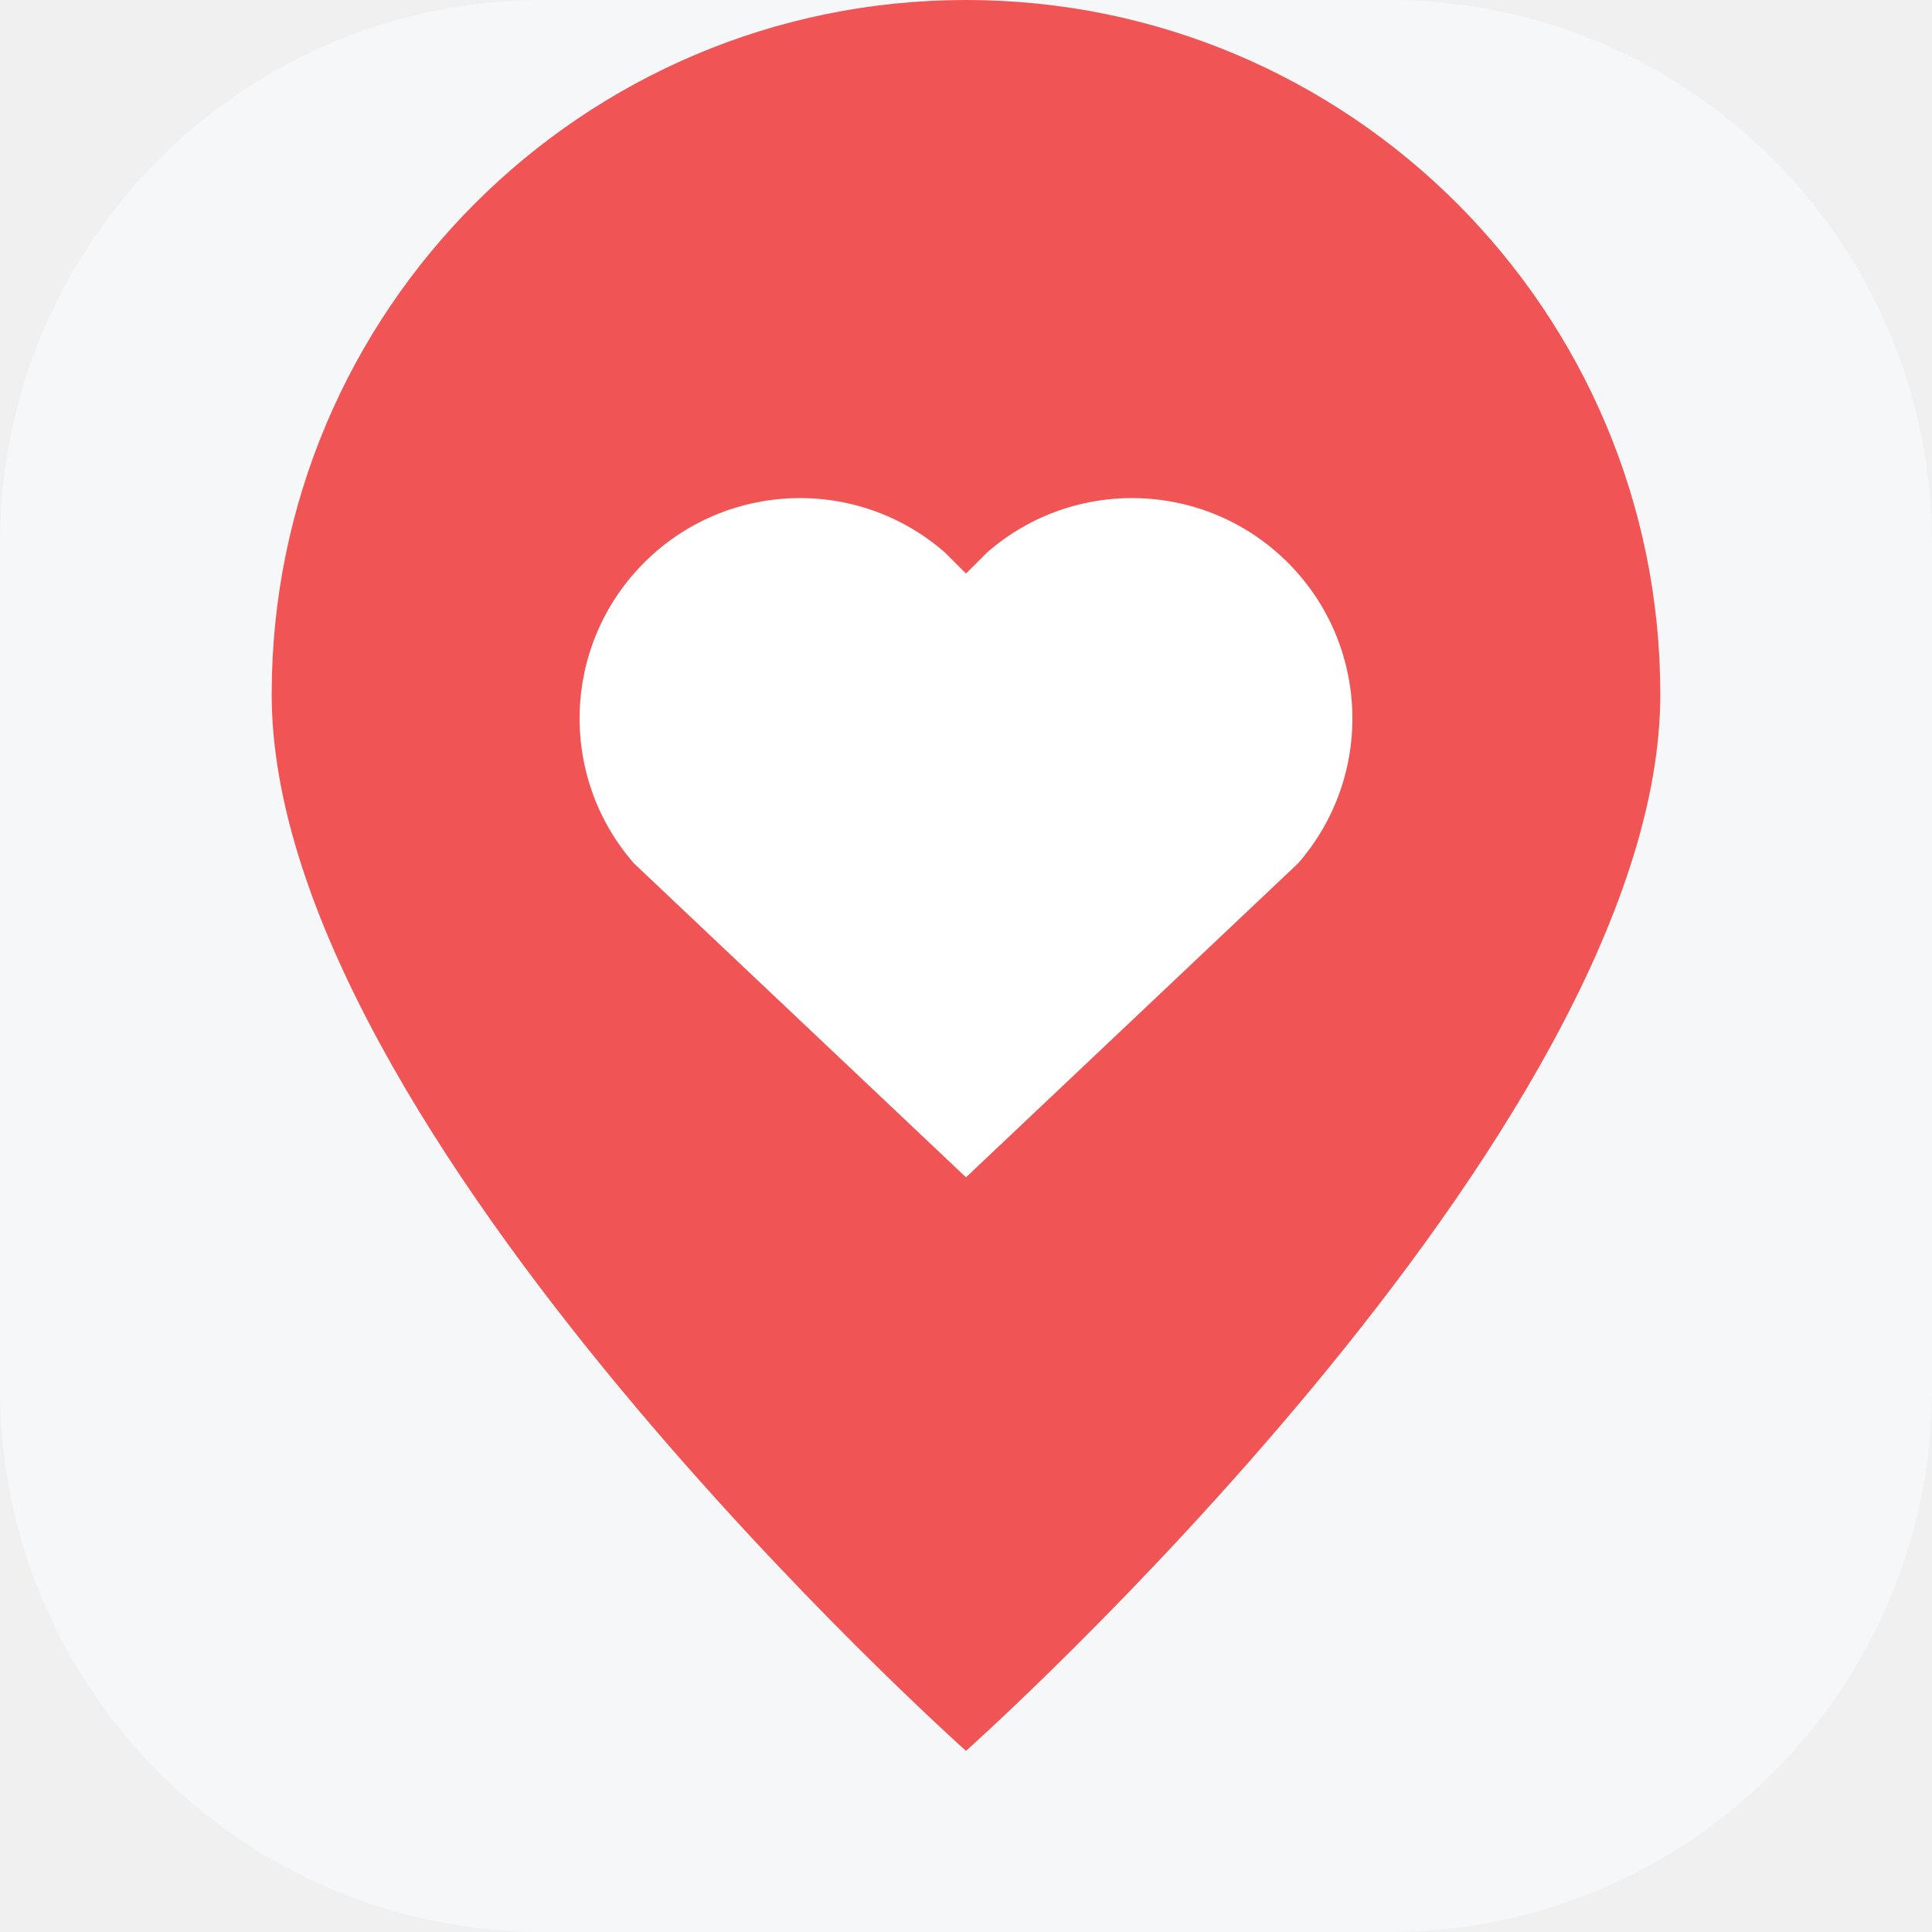
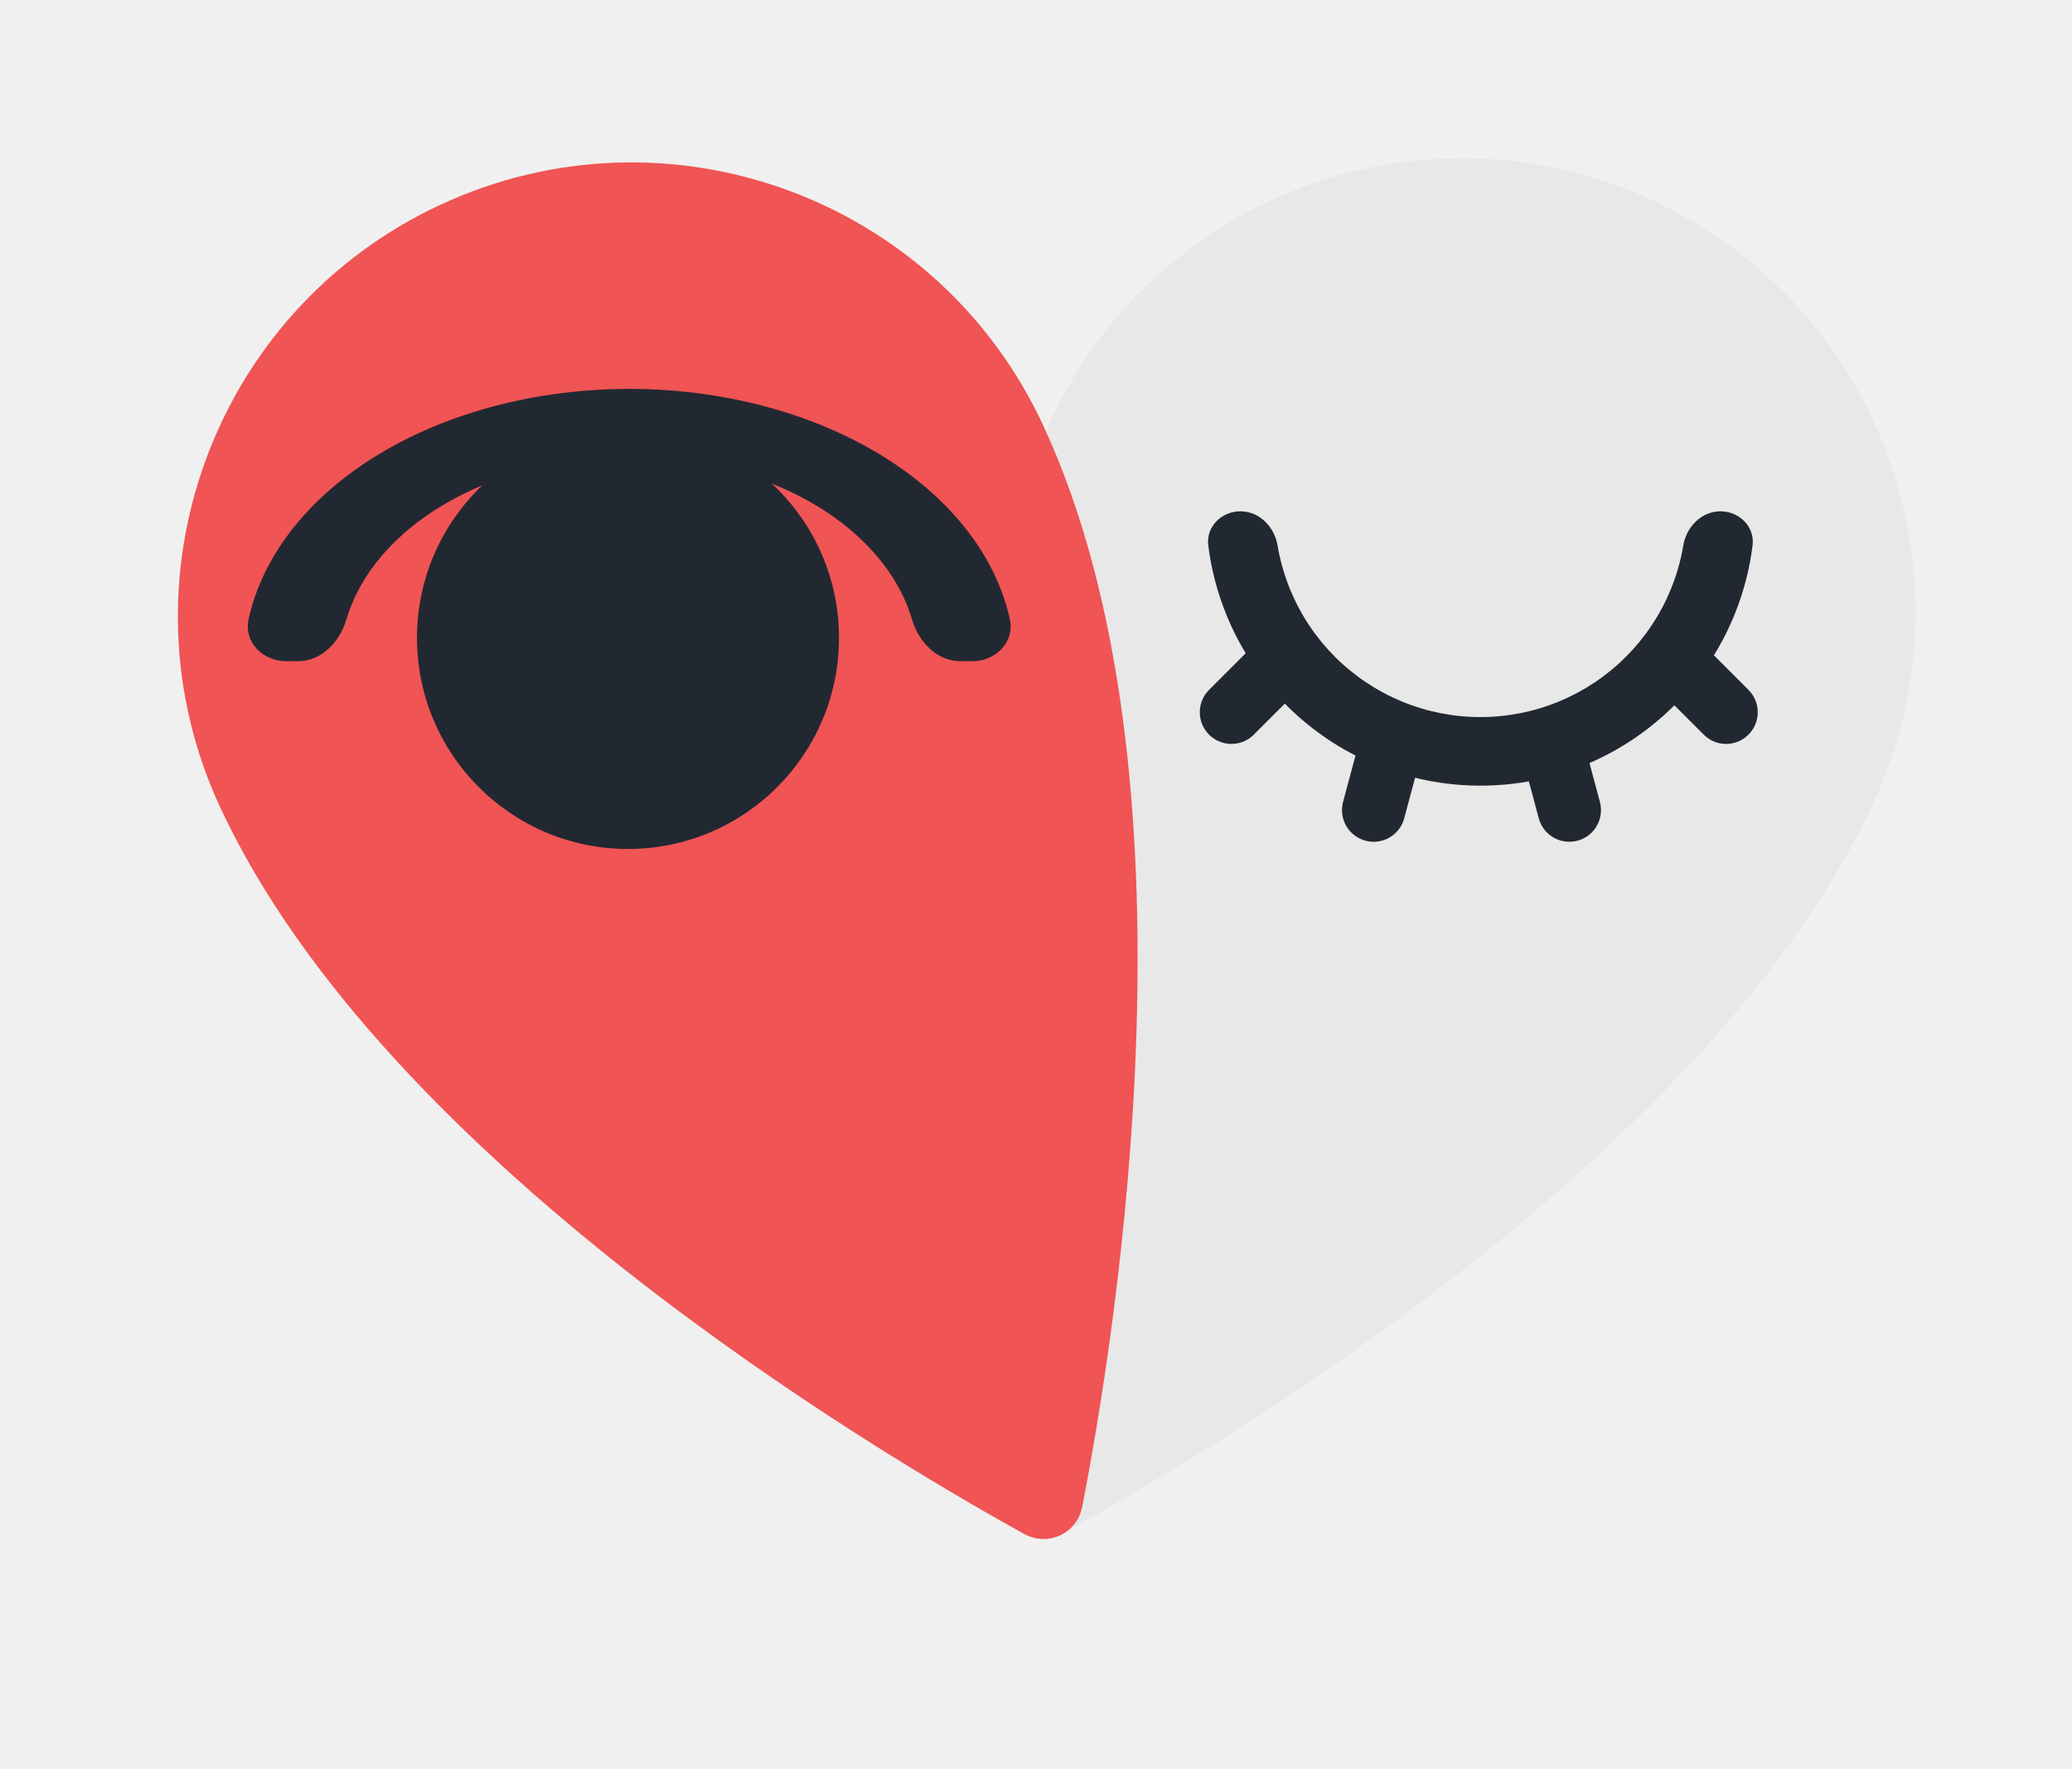
- <svg xmlns="http://www.w3.org/2000/svg" viewBox="0 0 64 64">
-   <rect width="64" height="64" rx="18" fill="#f6f7f9" />
-   <path d="M32 58S9 37.5 9 23a23 23 0 1 1 46 0C55 37.5 32 58 32 58Z" fill="#f05454" />
-   <path d="m32 39-11-10.4a7.3 7.3 0 0 1 10.3-10.3l.7.7.7-.7A7.3 7.3 0 0 1 43 28.6L32 39Z" fill="#fff" />
+ <svg xmlns="http://www.w3.org/2000/svg" width="491" height="419" viewBox="0 0 491 419" fill="none">
+   <path d="M443.847 190.432C405.093 273.54 289.861 342.266 253.421 362.414C247.745 365.552 240.893 362.357 239.648 355.992C231.659 315.127 210.237 182.678 248.991 99.569C274.082 45.761 338.042 22.481 391.85 47.572C445.658 72.664 468.938 136.624 443.847 190.432Z" fill="#E8E8E8" />
+   <mask id="path-2-inside-1_116_504" fill="white">
+     <path d="M407.69 121.141C412.178 121.141 415.868 124.793 415.308 129.245C414.586 134.996 413.095 140.638 410.868 146.015C407.601 153.902 402.813 161.067 396.777 167.103C390.742 173.139 383.576 177.927 375.69 181.193C367.804 184.46 359.351 186.141 350.815 186.141C342.279 186.141 333.827 184.46 325.941 181.193C318.055 177.927 310.889 173.139 304.853 167.103C298.818 161.067 294.03 153.902 290.763 146.015C288.536 140.638 287.045 134.996 286.323 129.245C285.763 124.793 289.453 121.141 293.94 121.141V121.141C298.428 121.141 301.997 124.803 302.741 129.229C303.35 132.846 304.366 136.392 305.776 139.797C308.226 145.711 311.817 151.086 316.344 155.612C320.871 160.139 326.245 163.73 332.16 166.18C338.074 168.63 344.413 169.891 350.815 169.891C357.217 169.891 363.557 168.63 369.471 166.18C375.386 163.73 380.76 160.139 385.287 155.612C389.814 151.086 393.405 145.711 395.855 139.797C397.265 136.392 398.281 132.846 398.89 129.229C399.634 124.803 403.203 121.141 407.69 121.141V121.141Z" />
+   </mask>
+   <path d="M407.69 121.141C412.178 121.141 415.868 124.793 415.308 129.245C414.586 134.996 413.095 140.638 410.868 146.015C407.601 153.902 402.813 161.067 396.777 167.103C390.742 173.139 383.576 177.927 375.69 181.193C367.804 184.46 359.351 186.141 350.815 186.141C342.279 186.141 333.827 184.46 325.941 181.193C318.055 177.927 310.889 173.139 304.853 167.103C298.818 161.067 294.03 153.902 290.763 146.015C288.536 140.638 287.045 134.996 286.323 129.245C285.763 124.793 289.453 121.141 293.94 121.141V121.141C298.428 121.141 301.997 124.803 302.741 129.229C303.35 132.846 304.366 136.392 305.776 139.797C308.226 145.711 311.817 151.086 316.344 155.612C320.871 160.139 326.245 163.73 332.16 166.18C338.074 168.63 344.413 169.891 350.815 169.891C357.217 169.891 363.557 168.63 369.471 166.18C375.386 163.73 380.76 160.139 385.287 155.612C389.814 151.086 393.405 145.711 395.855 139.797C397.265 136.392 398.281 132.846 398.89 129.229C399.634 124.803 403.203 121.141 407.69 121.141V121.141Z" fill="#222831" stroke="#222831" stroke-width="2" mask="url(#path-2-inside-1_116_504)" />
+   <line x1="398.422" y1="158.141" x2="409.029" y2="168.748" stroke="#222831" stroke-width="15" stroke-linecap="round" />
+   <line x1="291.815" y1="168.748" x2="302.422" y2="158.141" stroke="#222831" stroke-width="15" stroke-linecap="round" />
+   <line x1="325.512" y1="191.933" x2="329.394" y2="177.444" stroke="#222831" stroke-width="15" stroke-linecap="round" />
+   <line x1="368.001" y1="177.444" x2="371.883" y2="191.933" stroke="#222831" stroke-width="15" stroke-linecap="round" />
+   <path d="M247.103 100.569C285.857 183.678 264.435 316.127 256.446 356.992C255.201 363.357 248.349 366.552 242.673 363.414C206.233 343.267 91.001 274.541 52.247 191.432C27.156 137.624 50.435 73.664 104.243 48.573C158.052 23.482 222.012 46.761 247.103 100.569Z" fill="#F05454" />
+   <circle cx="148.815" cy="151.141" r="50" fill="#222831" />
+   <path d="M230.392 156.654C235.915 156.654 240.495 152.127 239.307 146.733C236.348 133.297 227.43 120.771 213.655 111.036C196.535 98.938 173.315 92.141 149.104 92.141C124.893 92.141 101.673 98.938 84.553 111.036C70.778 120.771 61.86 133.297 58.901 146.733C57.713 152.127 62.293 156.654 67.815 156.654L70.638 156.654C76.16 156.654 80.514 152.09 82.074 146.793C84.772 137.637 91.192 129.154 100.691 122.441C113.531 113.367 130.945 108.269 149.104 108.269C167.262 108.269 184.677 113.367 197.517 122.441C207.016 129.154 213.436 137.637 216.133 146.793C217.694 152.09 222.047 156.654 227.57 156.654L230.392 156.654Z" fill="#222831" />
</svg>
